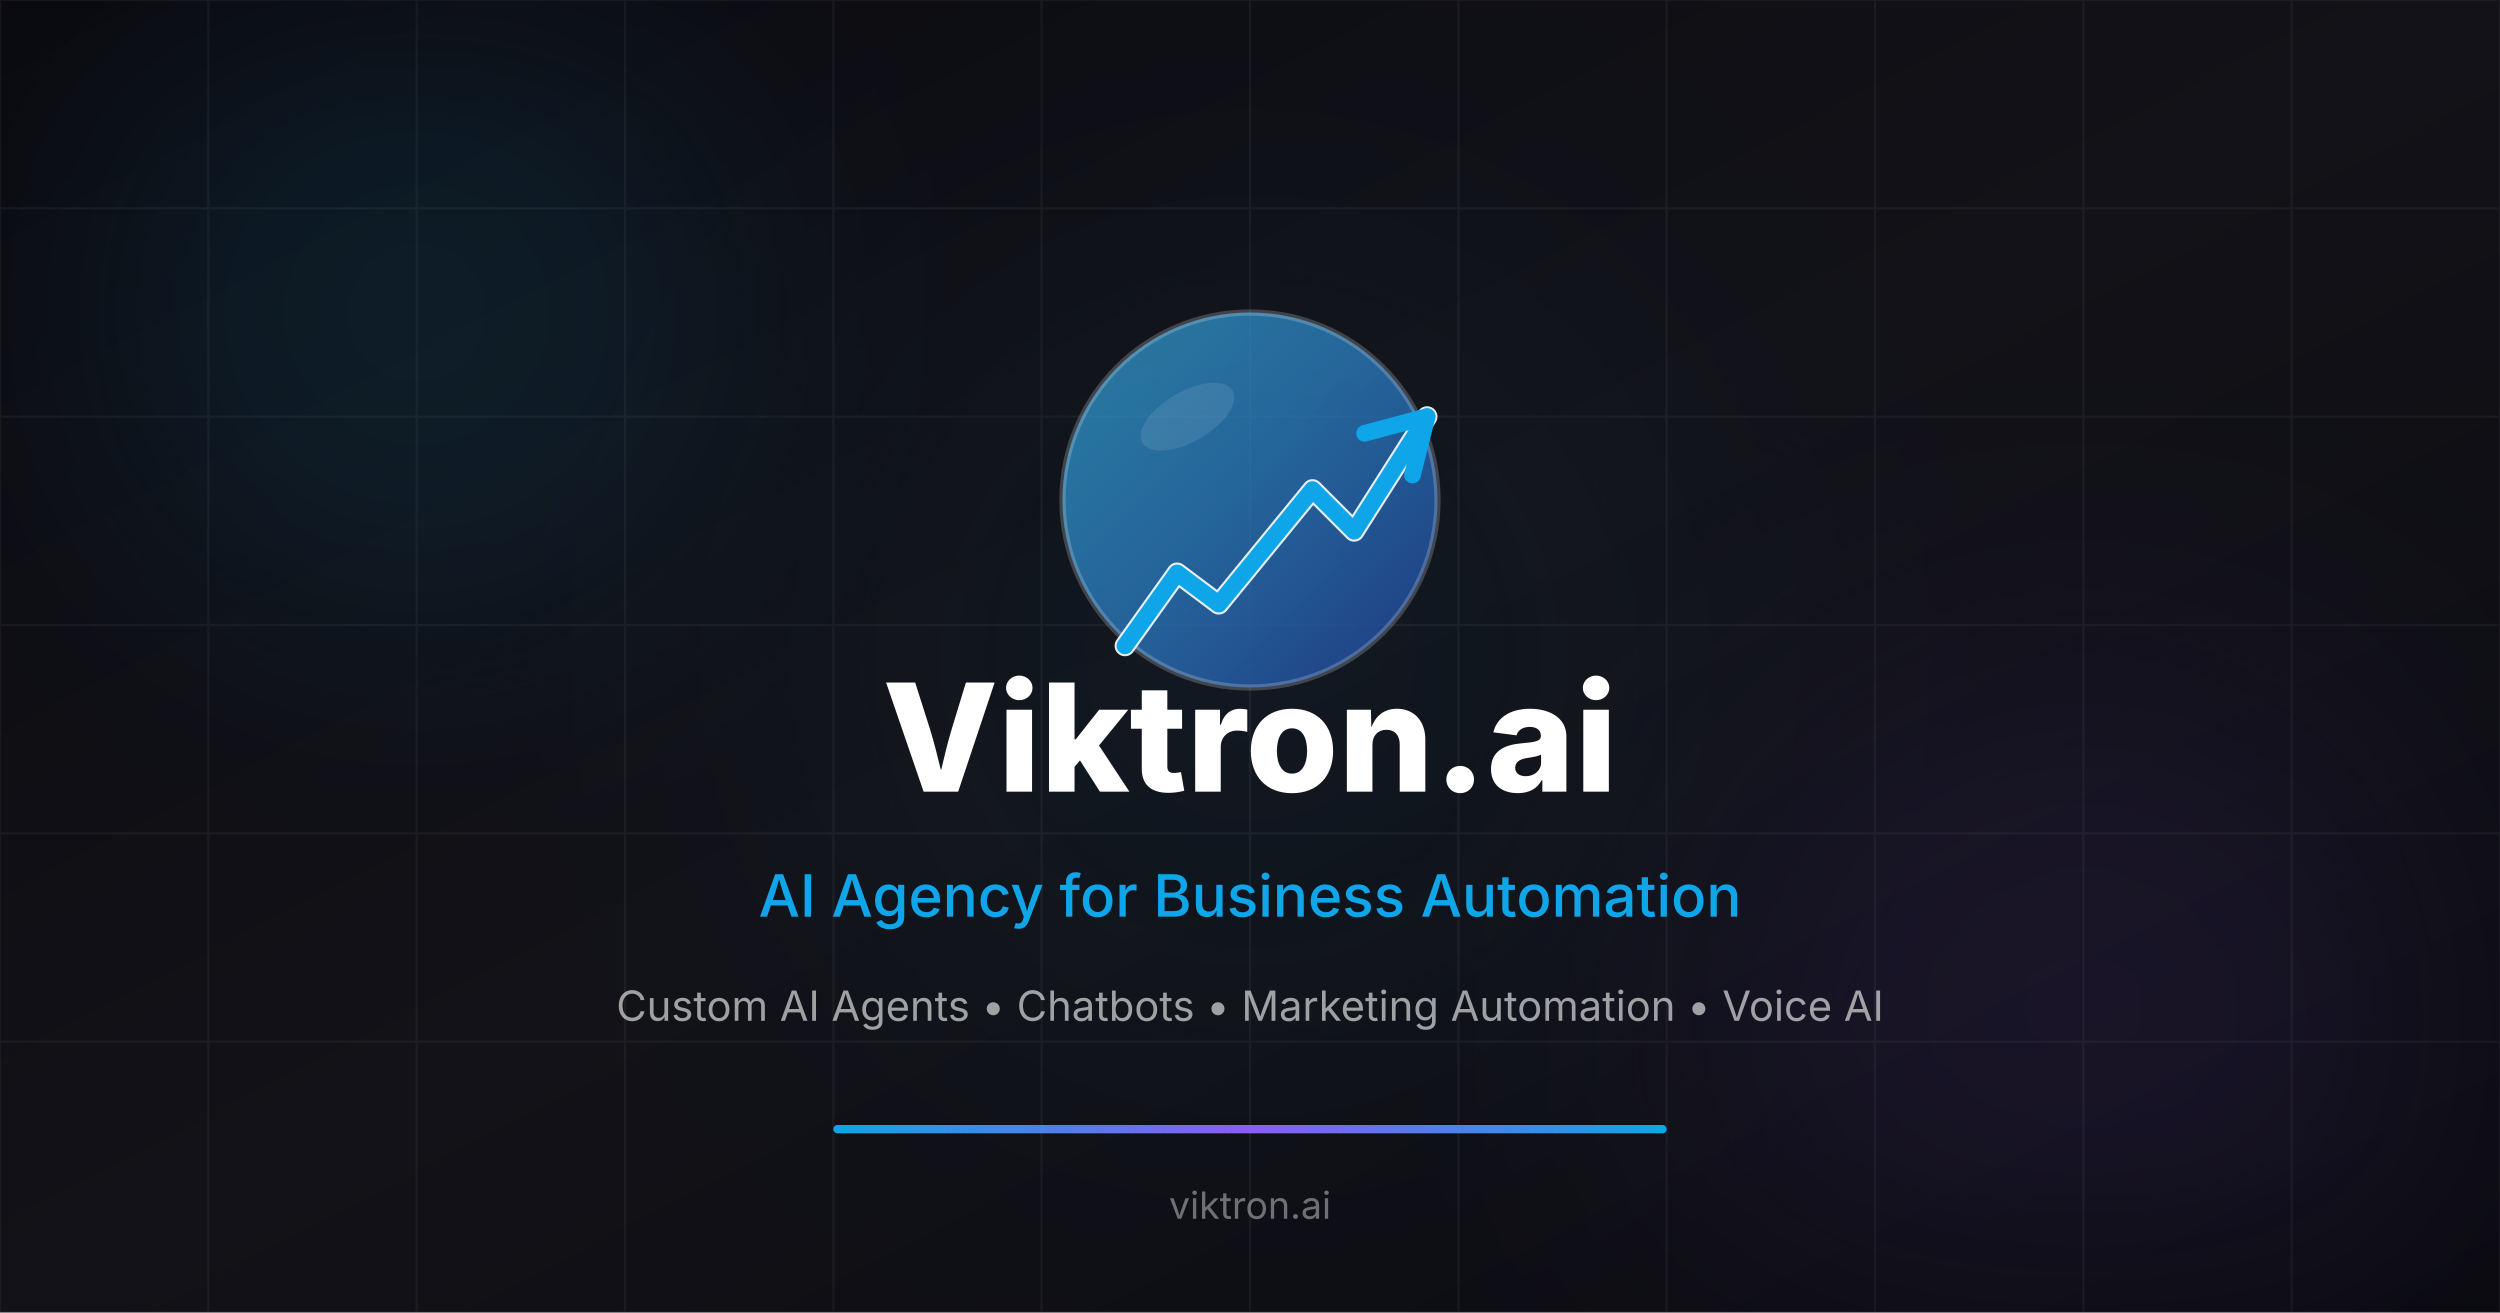
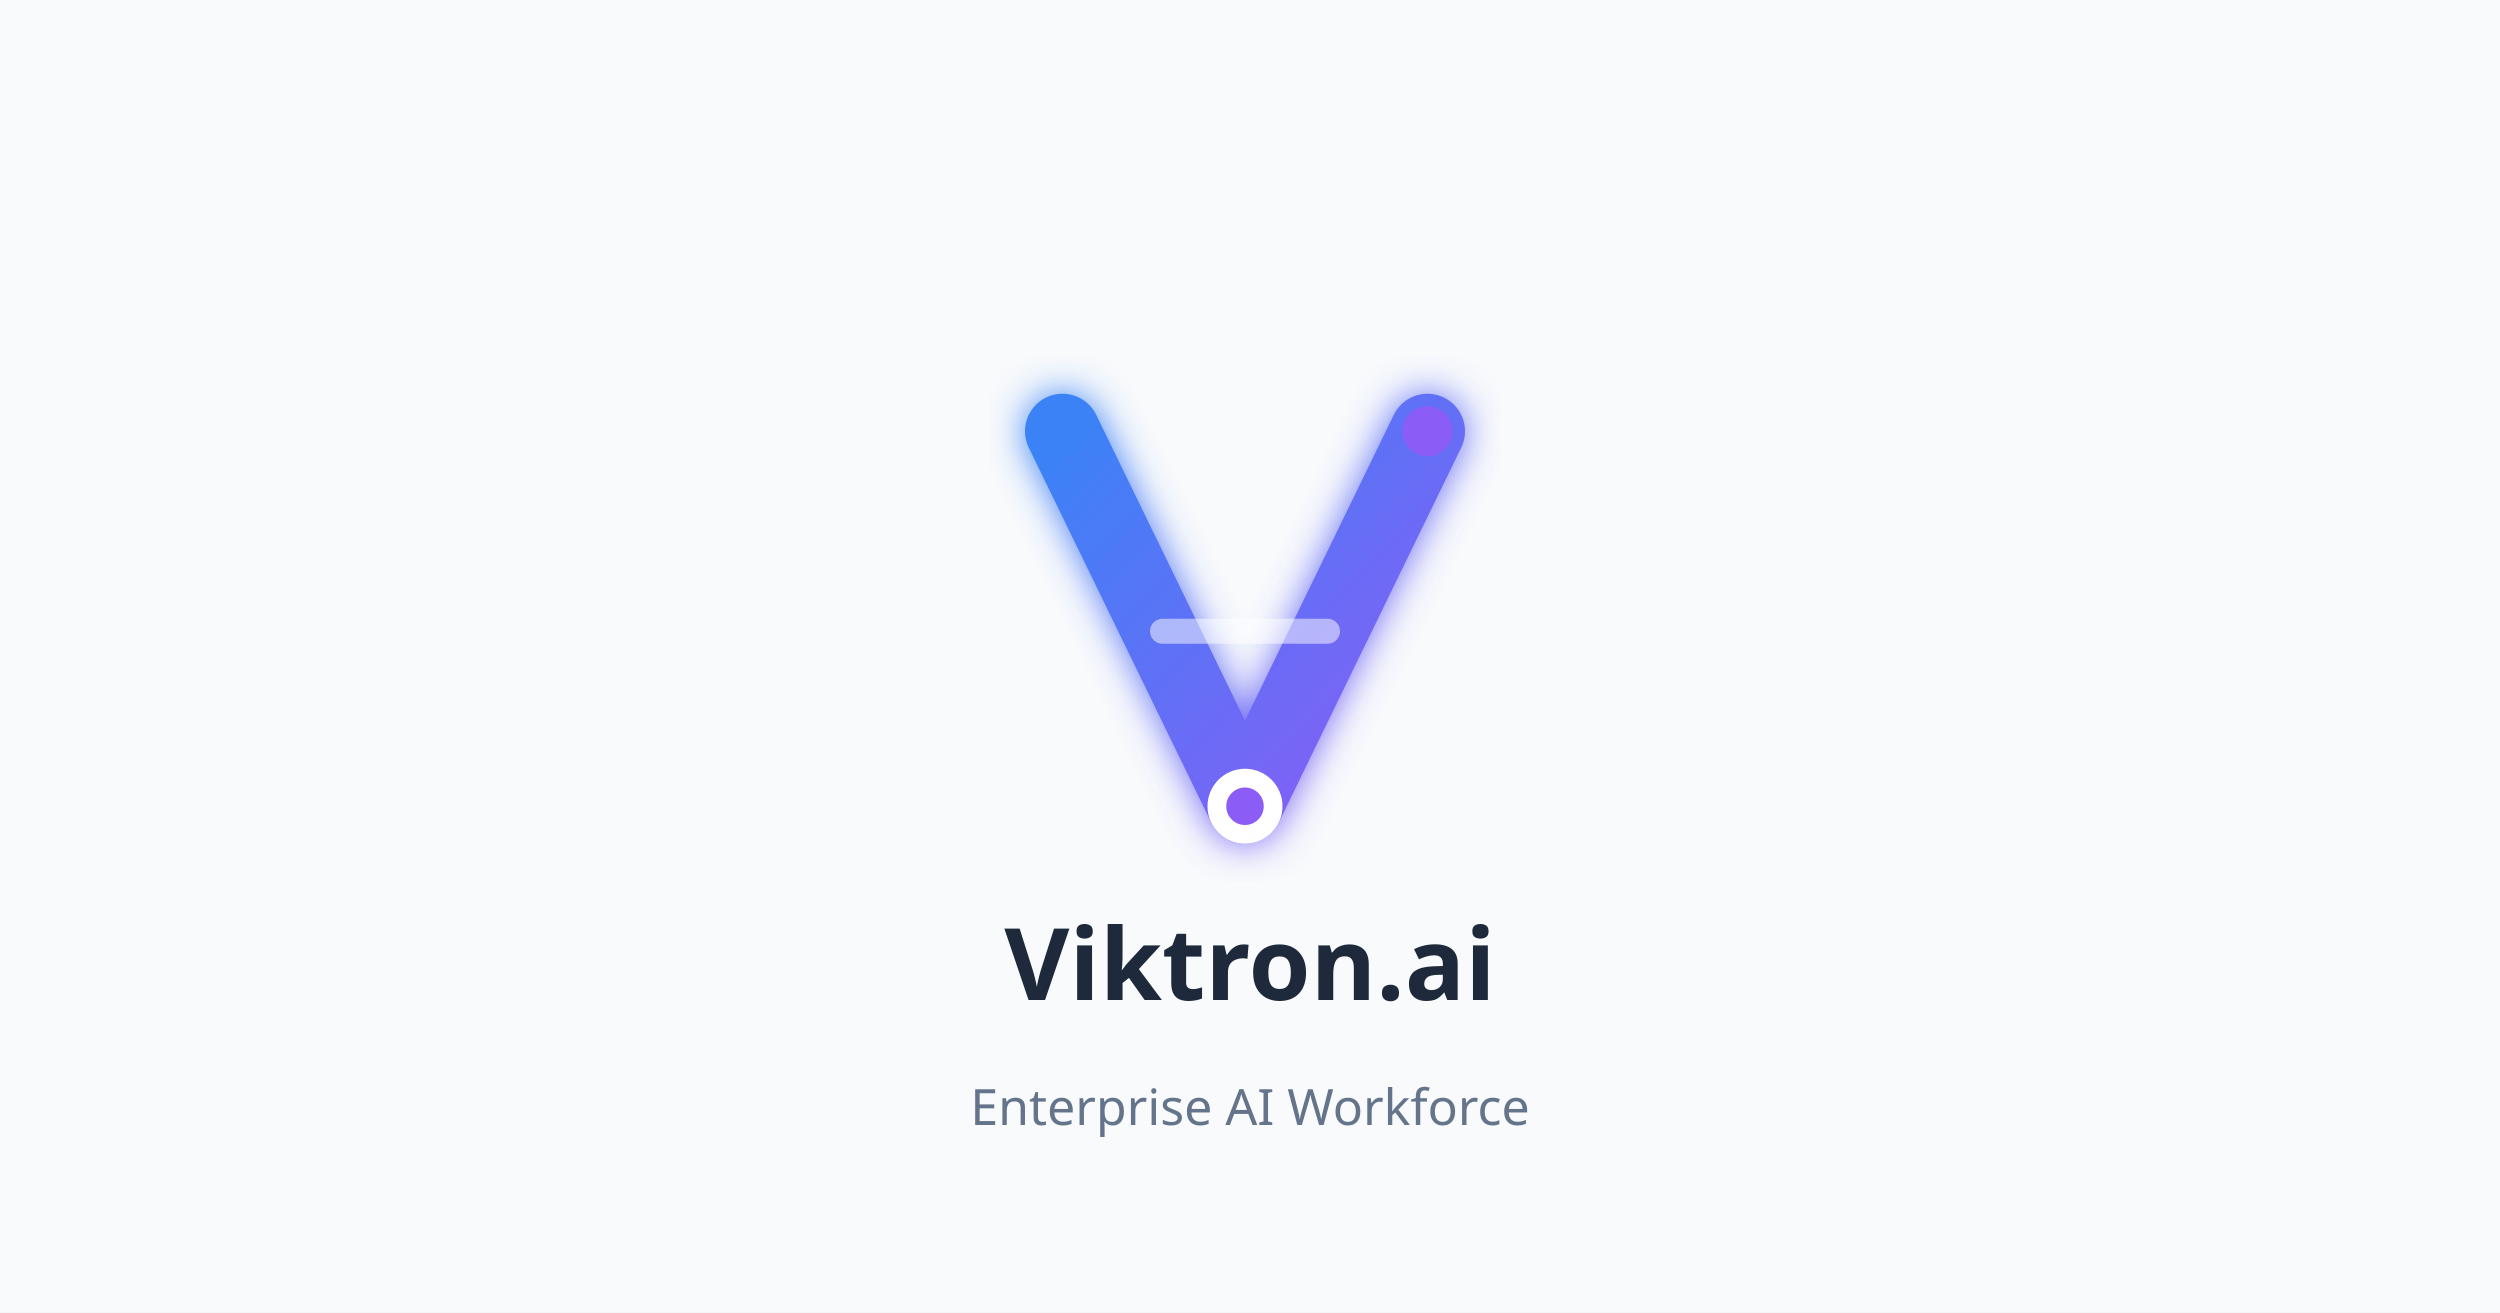
<svg xmlns="http://www.w3.org/2000/svg" width="1200" height="630" viewBox="0 0 1200 630" fill="none">
+   <rect width="1200" height="630" fill="#f8fafc" />
  <defs>
-     <linearGradient id="bg" x1="0%" y1="0%" x2="100%" y2="100%">
-       <stop offset="0%" stop-color="#0a0a0f" />
-       <stop offset="50%" stop-color="#121218" />
-       <stop offset="100%" stop-color="#0a0a0f" />
+     <linearGradient id="ogGradient" x1="0%" y1="0%" x2="100%" y2="100%">
+       <stop offset="0%" stop-color="#3B82F6" />
+       <stop offset="100%" stop-color="#8B5CF6" />
    </linearGradient>
-     <linearGradient id="accent" x1="0%" y1="0%" x2="100%" y2="0%">
-       <stop offset="0%" stop-color="#0ea5e9" />
-       <stop offset="50%" stop-color="#8b5cf6" />
-       <stop offset="100%" stop-color="#0ea5e9" />
-     </linearGradient>
-     <linearGradient id="logo_grad" x1="0%" y1="0%" x2="100%" y2="100%">
-       <stop offset="0%" stop-color="rgba(56, 189, 248, 0.6)" />
-       <stop offset="100%" stop-color="rgba(30, 58, 138, 0.9)" />
-     </linearGradient>
+     <filter id="ogGlow" x="-20%" y="-20%" width="140%" height="140%">
+       <feGaussianBlur stdDeviation="15" result="blur" />
+       <feComposite in="SourceGraphic" in2="blur" operator="over" />
+     </filter>
  </defs>
-   <rect width="1200" height="630" fill="url(#bg)" />
-   <g opacity="0.05">
-     <line x1="0" y1="0" x2="0" y2="630" stroke="white" stroke-width="1" />
-     <line x1="100" y1="0" x2="100" y2="630" stroke="white" stroke-width="1" />
-     <line x1="200" y1="0" x2="200" y2="630" stroke="white" stroke-width="1" />
-     <line x1="300" y1="0" x2="300" y2="630" stroke="white" stroke-width="1" />
-     <line x1="400" y1="0" x2="400" y2="630" stroke="white" stroke-width="1" />
-     <line x1="500" y1="0" x2="500" y2="630" stroke="white" stroke-width="1" />
-     <line x1="600" y1="0" x2="600" y2="630" stroke="white" stroke-width="1" />
-     <line x1="700" y1="0" x2="700" y2="630" stroke="white" stroke-width="1" />
-     <line x1="800" y1="0" x2="800" y2="630" stroke="white" stroke-width="1" />
-     <line x1="900" y1="0" x2="900" y2="630" stroke="white" stroke-width="1" />
-     <line x1="1000" y1="0" x2="1000" y2="630" stroke="white" stroke-width="1" />
-     <line x1="1100" y1="0" x2="1100" y2="630" stroke="white" stroke-width="1" />
-     <line x1="1200" y1="0" x2="1200" y2="630" stroke="white" stroke-width="1" />
-     <line x1="0" y1="0" x2="1200" y2="0" stroke="white" stroke-width="1" />
-     <line x1="0" y1="100" x2="1200" y2="100" stroke="white" stroke-width="1" />
-     <line x1="0" y1="200" x2="1200" y2="200" stroke="white" stroke-width="1" />
-     <line x1="0" y1="300" x2="1200" y2="300" stroke="white" stroke-width="1" />
-     <line x1="0" y1="400" x2="1200" y2="400" stroke="white" stroke-width="1" />
-     <line x1="0" y1="500" x2="1200" y2="500" stroke="white" stroke-width="1" />
-     <line x1="0" y1="630" x2="1200" y2="630" stroke="white" stroke-width="1" />
+   <g transform="translate(444, 159) scale(0.6)">
+     <path d="M110 80 L256 380 L402 80" stroke="url(#ogGradient)" stroke-width="60" stroke-linecap="round" stroke-linejoin="round" fill="none" filter="url(#ogGlow)" />
+     <circle cx="256" cy="380" r="30" fill="white" />
+     <circle cx="256" cy="380" r="15" fill="#8B5CF6" />
+     <circle cx="110" cy="80" r="20" fill="#3B82F6" />
+     <circle cx="402" cy="80" r="20" fill="#8B5CF6" />
+     <path d="M190 240 L322 240" stroke="white" stroke-width="20" stroke-linecap="round" stroke-opacity="0.5" />
  </g>
-   <circle cx="200" cy="150" r="150" fill="#0ea5e9" opacity="0.1" filter="blur(60px)" />
-   <circle cx="1000" cy="500" r="180" fill="#8b5cf6" opacity="0.1" filter="blur(80px)" />
-   <circle cx="600" cy="315" r="200" fill="#0ea5e9" opacity="0.05" filter="blur(100px)" />
-   <g transform="translate(500, 140)">
-     <circle cx="100" cy="100" r="90" fill="url(#logo_grad)" stroke="rgba(255,255,255,0.2)" stroke-width="3" />
-     <ellipse cx="70" cy="60" rx="25" ry="12" fill="rgba(255,255,255,0.1)" transform="rotate(-30, 70, 60)" />
-     <path d="M40 170L65 135L85 150L130 95L150 115L185 60" stroke="white" stroke-width="10" stroke-linecap="round" stroke-linejoin="round" opacity="0.9" />
-     <path d="M40 170L65 135L85 150L130 95L150 115L185 60" stroke="#0ea5e9" stroke-width="8" stroke-linecap="round" stroke-linejoin="round" />
-     <path d="M185 60L155 68M185 60L178 88" stroke="#0ea5e9" stroke-width="8" stroke-linecap="round" stroke-linejoin="round" />
-   </g>
-   <text x="600" y="380" text-anchor="middle" font-family="system-ui, -apple-system, sans-serif" font-size="72" font-weight="800" fill="white">
-     Viktron.ai
-   </text>
-   <text x="600" y="440" text-anchor="middle" font-family="system-ui, -apple-system, sans-serif" font-size="28" font-weight="500" fill="#0ea5e9">
-     AI Agency for Business Automation
-   </text>
-   <text x="600" y="490" text-anchor="middle" font-family="system-ui, -apple-system, sans-serif" font-size="20" fill="rgba(255,255,255,0.6)">
-     Custom AI Agents • Chatbots • Marketing Automation • Voice AI
-   </text>
-   <rect x="400" y="540" width="400" height="4" rx="2" fill="url(#accent)" />
-   <text x="600" y="585" text-anchor="middle" font-family="system-ui, -apple-system, sans-serif" font-size="18" fill="rgba(255,255,255,0.4)">
-     viktron.ai
-   </text>
+   <text x="600" y="480" font-family="system-ui, sans-serif" font-size="48" font-weight="bold" fill="#1e293b" text-anchor="middle">Viktron.ai</text>
+   <text x="600" y="540" font-family="system-ui, sans-serif" font-size="24" fill="#64748b" text-anchor="middle">Enterprise AI Workforce</text>
</svg>
